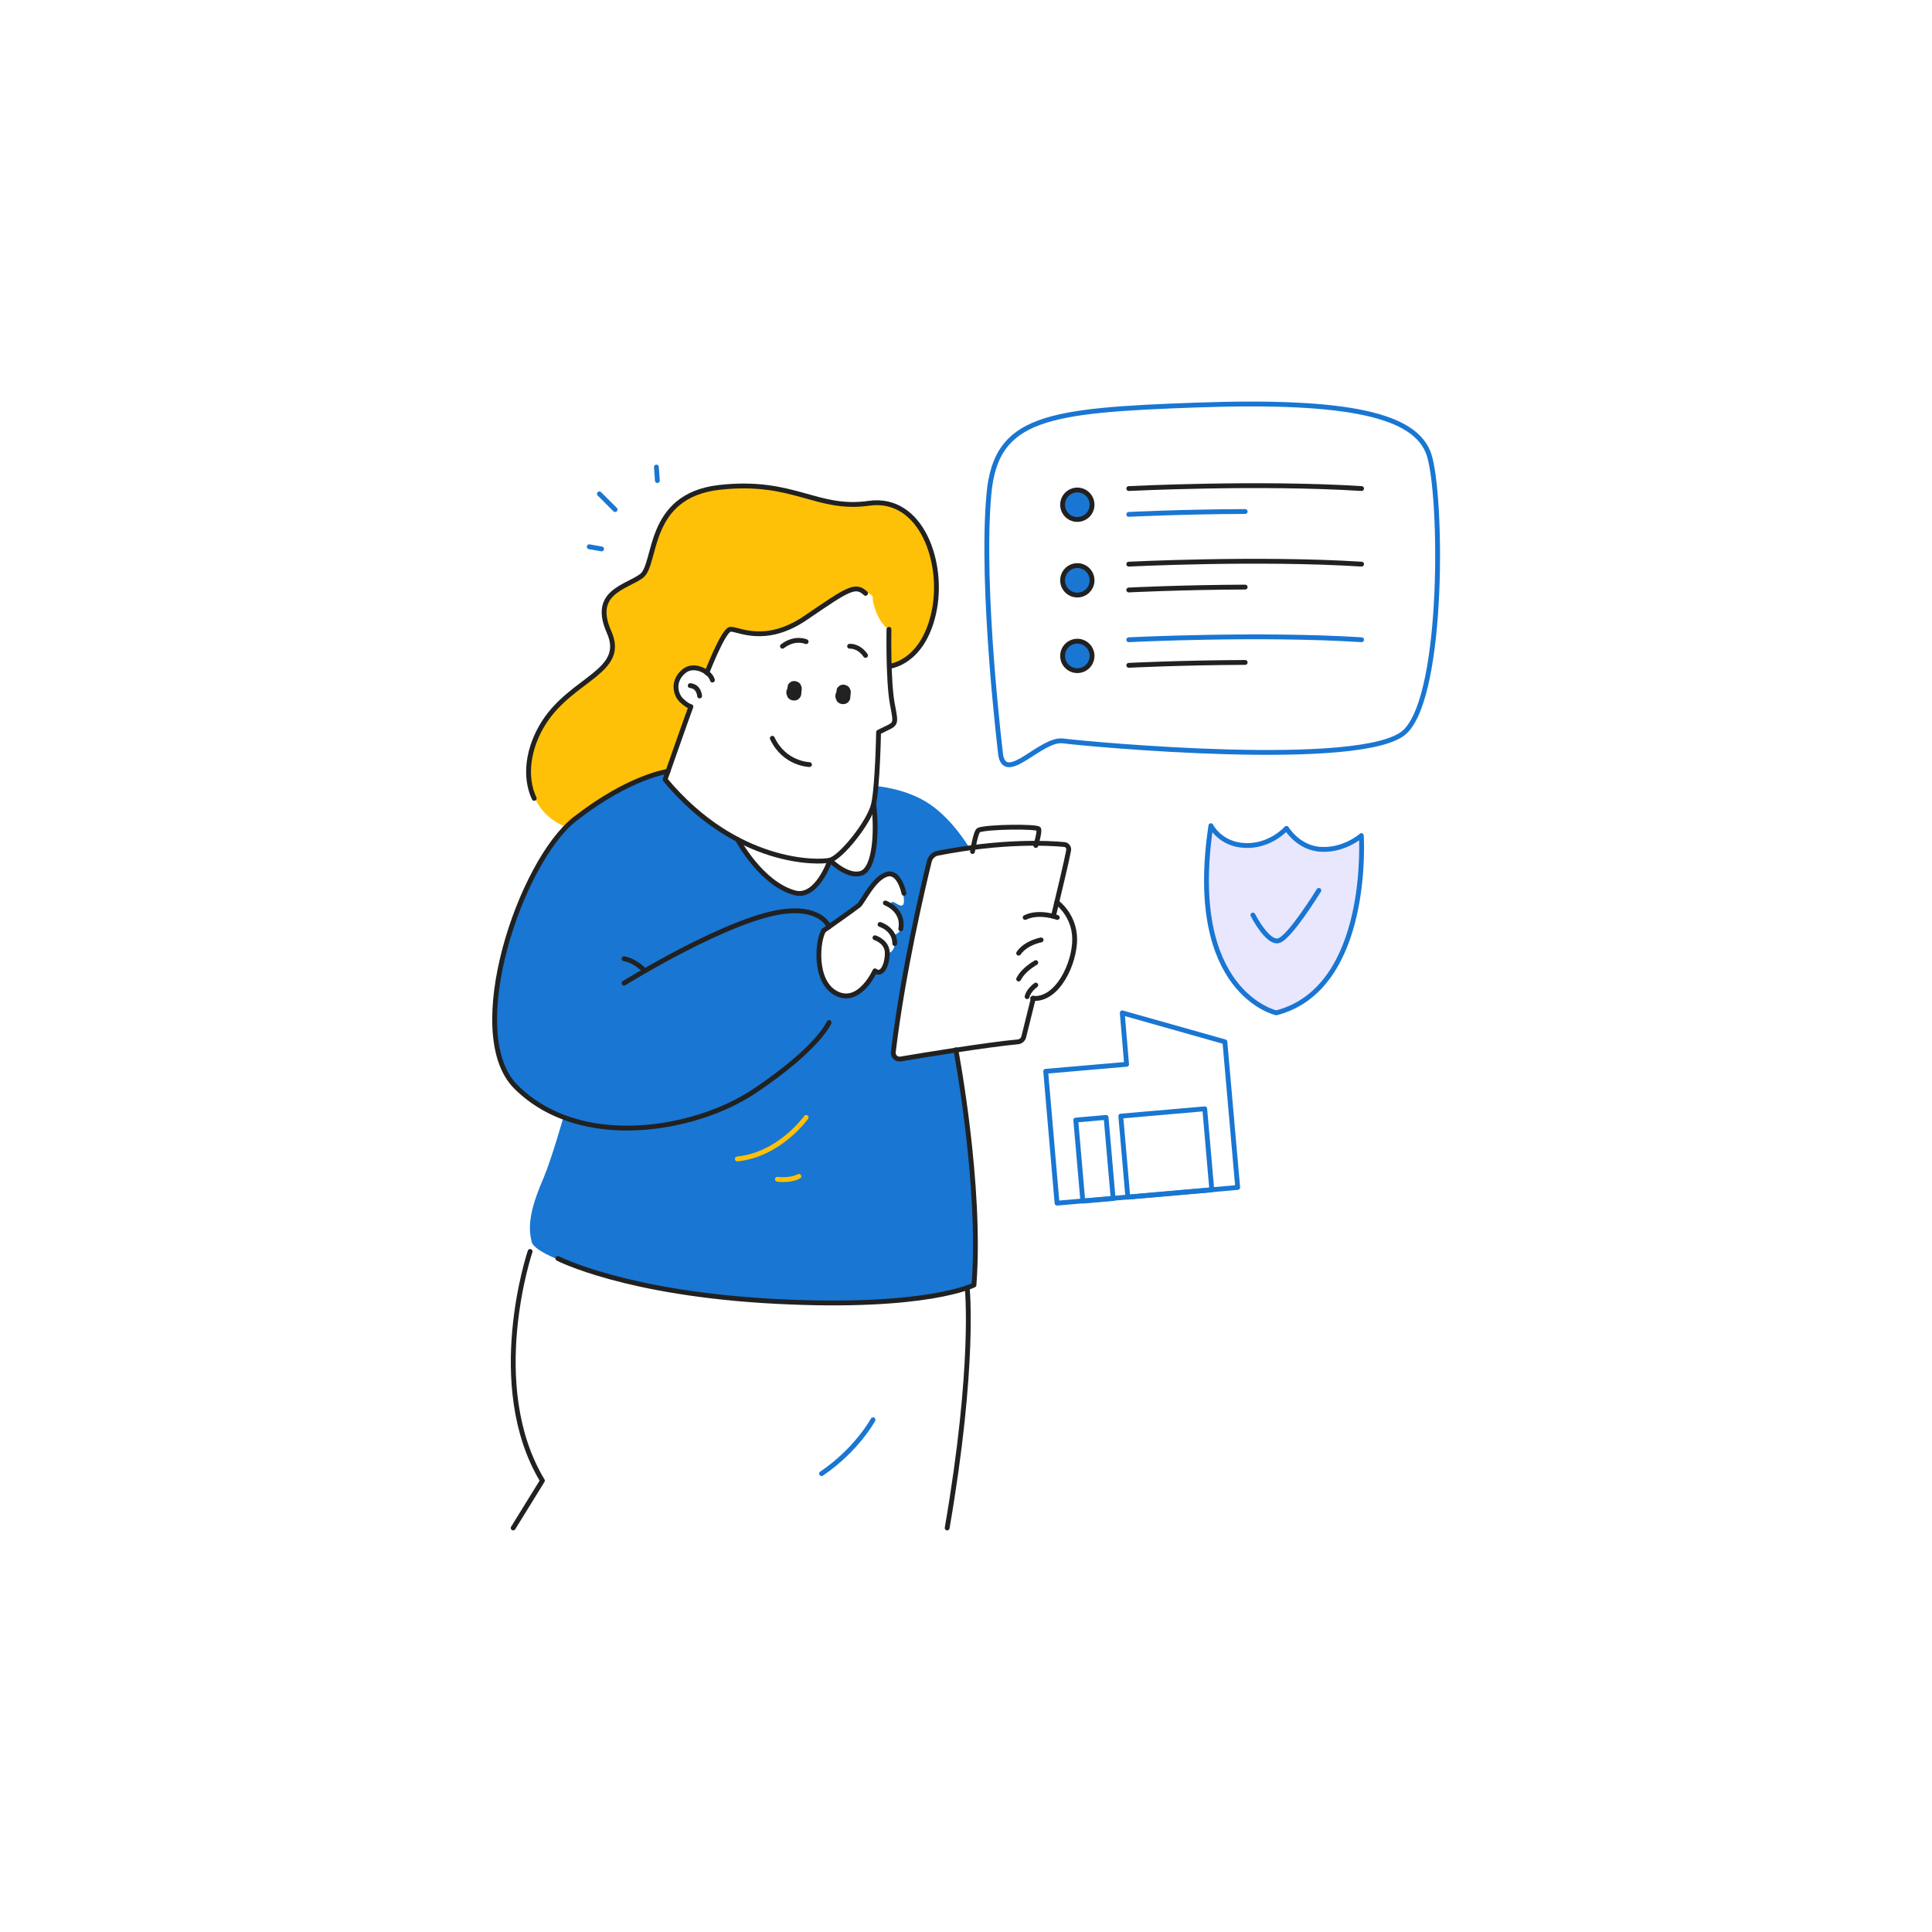
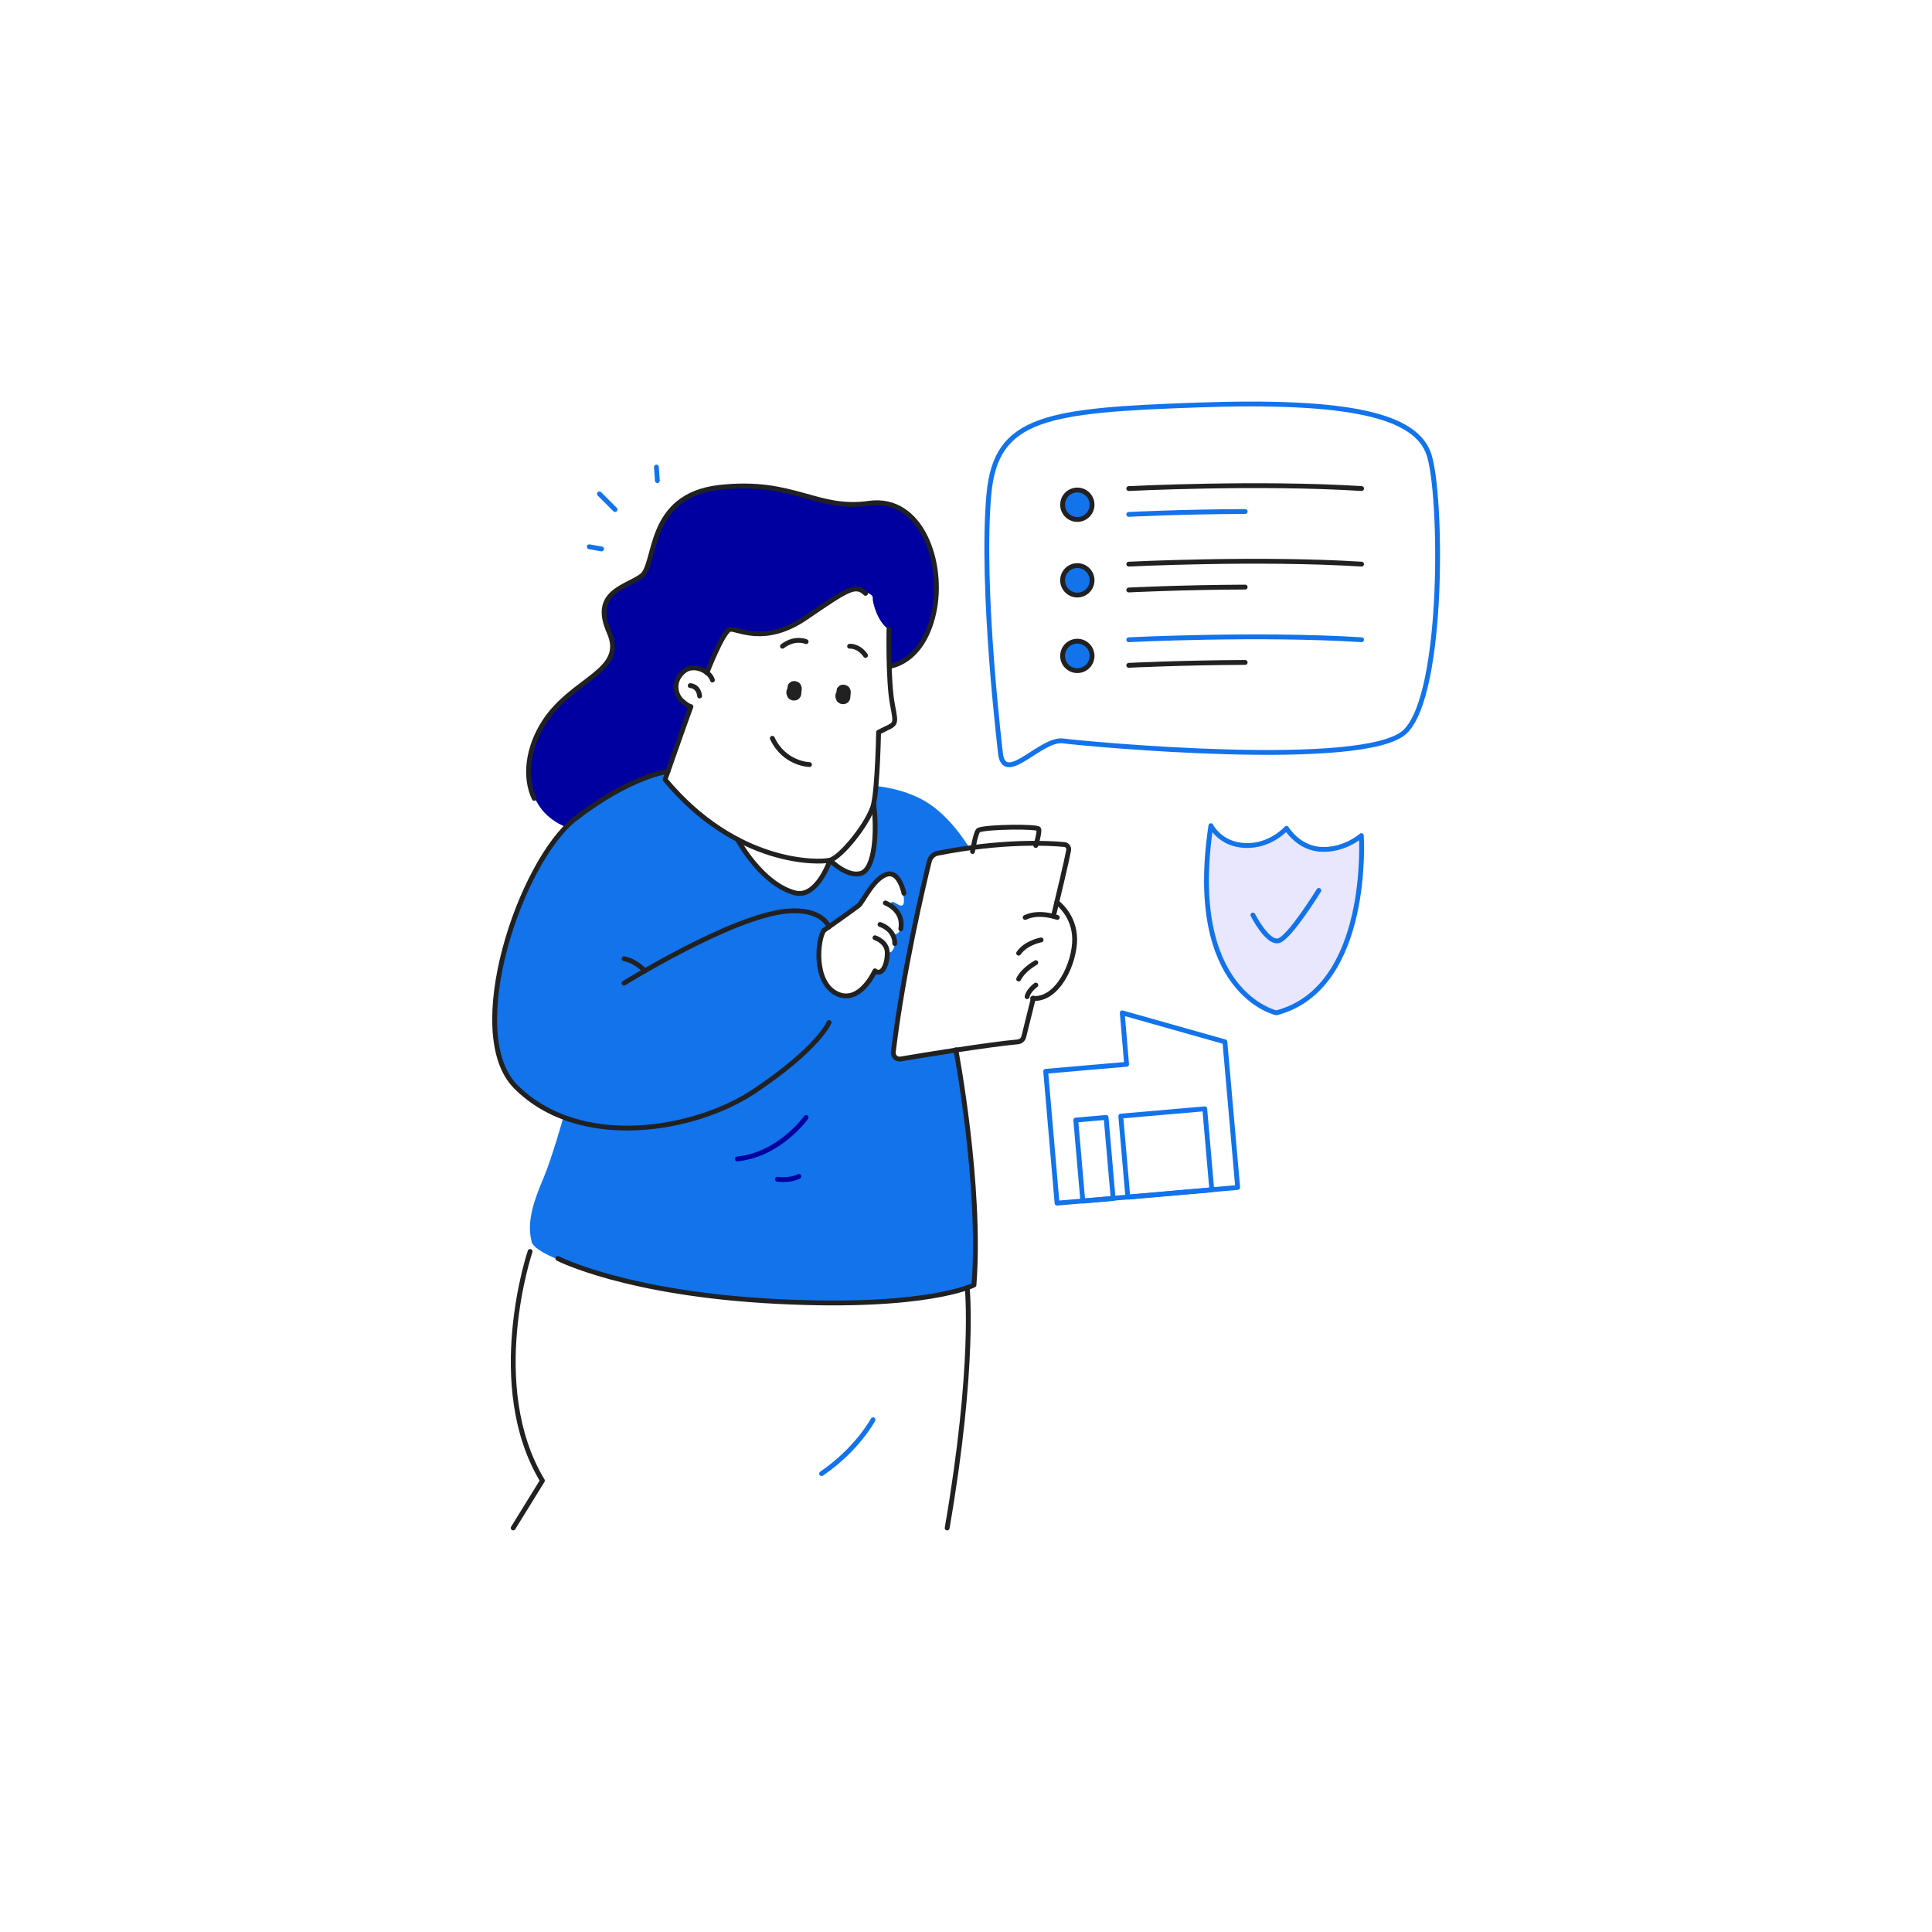
<svg xmlns="http://www.w3.org/2000/svg" id="illustration" version="1.1" viewBox="0 0 800 800" xml:space="preserve" enable-background="new 0 0 800 800">
-   <path d="M368.3 275.9s10.7-.6 16.3-15.3c5.6-14.7 3.9-29.5-.8-37.1s-9-16.7-26.5-14.8c-17.5 1.8-25.2-7.9-47.9-7.5-22.7.4-32.7 5.4-37.1 19.7-4.4 14.3-3.7 17.6-10.3 19.7-6.6 2.1-15.5 7.4-10.1 20 5.4 12.5-4.9 18.1-10.7 22.8-5.8 4.6-20.2 15.1-21.8 31.4-1.6 16.2 6.4 24.3 15.1 27.7 0 0 23-20 42-23l9.8-26.5s-5.9-2.6-6.3-7.6c-.3-5 5-9.6 8.5-8.5 3.5 1.1 4.3 1.8 4.3 1.8s7.6-17.4 9.6-18c1.9-.6 15.7 6.8 34.1-6.7s21.5-8.9 21.5-8.9 3.6.8 3.4 2.6 2.2 10.4 6.8 13l.1 15.2z" fill="#ffc107" class="fill-7069f6" />
-   <path d="M395.8 434.7s-20.5 4.6-22.8 3.9-3.8.5-1.9-12 13.6-71.1 14.9-72c1.3-.9 5.5-1.8 5.5-1.8l10.2-1.2s-6.6-11.6-16.4-18.4c-9.8-6.8-22.5-7.7-22.5-7.7l-1.4 9.4s1.5 7.2.3 16.7-4.3 11.8-8.4 10.3c-4.1-1.5-9.7-5.7-9.7-5.7s-3.7 13.2-9.8 13.2c-6.1-.1-13.9-.1-28.3-21.7 0 0-16.1-8.5-30.2-24.9l1-3.4s-33.9 8.9-49.3 32.1c-15.3 23.2-24.4 57.8-21.7 80.1 2.8 22.3 28 31 28 31s-4.7 16.7-8.2 25.1c-3.6 8.4-7.2 18-5 26.2 0 0-2 9.3 67.8 21.8 0 0 46.5 4.9 73.4 3.3 26.9-1.6 41.8-7 41.8-7s2.4-56.6-7.3-97.3zm-28.3-40.8s-.1 6.2-2.1 7.8c-2 1.6-3 .3-3 .3s-3.7 7.4-7.7 9.2c-3.9 1.8-11.8 1.7-14.4-7.2-2.6-8.9.9-18.8.9-18.8s9.5-6.5 11.4-8c1.9-1.5 5-4.2 6.4-7.2 1.5-3 6-8.2 9.2-8.1 3.2.1 6 6.6 6.1 10.9.1 4.3-3.2 1-4.4.7-1.1-.2-1.5 1.4-1.5 1.4s4.2 2.7 4.8 6.3c.5 3.5-1.3 6.2-3.3 5.6 0 0 .6 2.1.6 4 0 1.8-1.6 4.7-3 3.1z" fill="#1976d2" class="fill-a2a1f8" />
-   <path d="M368.1 260.6s-.4 21.3 1.4 30.9c1.8 9.6 1.8 7.8-5.7 11.7 0 0-.4 22.4-2.1 29.9-1.8 7.5-13.5 22-18.1 23.1-4.6 1.1-38.7 2.1-68.2-33.4 0 0 9.2-26.3 10.7-30.2 0 0-1.3-.2-3.7-2.4-2.8-2.5-4.2-8.4 1.1-12.5 4-3 10.5.3 11.5 3.9" fill="none" stroke="#212121" stroke-width="2" stroke-linecap="round" stroke-linejoin="round" stroke-miterlimit="10" class="stroke-31199c" />
-   <path d="M285.8 283.9s3.4 0 3.9 4.3M292.7 278.6s6.7-17.4 9.6-18c2.8-.6 14.2 7 31.5-4.9 17.3-11.8 20.4-14 24.6-10" fill="none" stroke="#212121" stroke-width="2" stroke-linecap="round" stroke-linejoin="round" stroke-miterlimit="10" class="stroke-31199c" />
-   <path d="M368.3 275.9s13.6-1.2 18.3-21.9-5-48.7-26.8-45.6c-21.8 3.1-31-10-61.8-6.6s-25.8 32.2-32.5 36.8c-6.6 4.7-20.6 6.7-13.3 23.1 7.3 16.4-14.9 19-26.8 37.2-6.9 10.7-8.4 22.8-4.2 31.7M276.6 319.4s-15.8 2-38.5 19.7-46.6 88.8-24.5 110.9c26.7 26.7 74.5 18.1 98.8 1.8 26.7-17.9 30.9-28.4 30.9-28.4" fill="none" stroke="#212121" stroke-width="2" stroke-linecap="round" stroke-linejoin="round" stroke-miterlimit="10" class="stroke-31199c" />
-   <path d="M258.4 407.1s44.6-27.7 67.3-29.8c14.8-1.4 17.6 6.5 17.6 6.5M395.8 434.7s10.7 56.1 7.5 97.4c0 0-19.2 10-81.7 6.8S231 521.1 231 521.1M305.4 347.6s9.7 18.3 23.7 22.1c9.2 2.5 14.6-13.5 14.6-13.5s7.2 7.3 12.9 5.4 6.6-17.1 5.2-28.5M335.2 316.6s-10.4-.2-15.4-10.9M333.8 265.7s-4.6-2.1-9.8 1.9M351.8 267.6s3.7-.4 6.6 3.8" fill="none" stroke="#212121" stroke-width="2" stroke-linecap="round" stroke-linejoin="round" stroke-miterlimit="10" class="stroke-31199c" />
-   <path d="M326 285.3c-.1.7-.1 1.3-.2 2 1.5-.9 3-1.7 4.5-2.6h-.1c.2.2.4.3.6.5l-.1-.1c.2.2.3.4.5.6l-.1-.1c.1.2.2.5.3.7v-.2c0 .3.1.5.1.8v-.2c0 .3-.1.5-.1.8v-.2c-.1.2-.2.5-.3.7 0-.1.1-.1.1-.1-.2.2-.3.4-.5.6l.1-.1c-.2.2-.4.3-.6.5 0 0 .1 0 .1-.1-.2.1-.5.2-.7.3.4-.1.7-.3 1-.5.3-.2.6-.5.8-.8.2-.3.3-.7.4-1.1.1-.4.1-.8-.1-1.2-.1-.2-.2-.5-.3-.7-.3-.5-.6-.8-1.1-1.1-.2-.1-.5-.2-.7-.3-.5-.1-1.1-.1-1.6 0-.2.1-.5.2-.7.3-.1.1-.5.4-.6.5l-.1.1c-.1.2-.4.4-.5.6v.1c-.1.1-.1.3-.2.4 0 .1-.1.3-.2.4v.1c0 .3-.1.6-.1.8 0 .7.2 1.2.5 1.8v.1c.1.2.3.5.5.6l.1.1c.1.1.2.2.3.2.1.1.2.2.3.2.9.5 2.1.5 3 0 .5-.3.8-.6 1.1-1.1.3-.5.4-1 .4-1.5.1-.7.1-1.3.2-2 0-.4-.1-.8-.3-1.2-.1-.4-.3-.7-.6-1-.3-.3-.6-.5-1-.6-.4-.2-.7-.3-1.2-.3-.3 0-.5.1-.8.1-.5.1-.9.4-1.3.8-.2.2-.3.4-.5.6-.1.8-.3 1.3-.3 1.8zM346.3 286.8c-.1.7-.1 1.3-.2 2 1.5-.9 3-1.7 4.5-2.6h-.1c.2.2.4.3.6.5l-.1-.1c.2.2.3.4.5.6l-.1-.1c.1.2.2.5.3.7v-.2c0 .3.1.5.1.8v-.2c0 .3-.1.5-.1.8v-.2c-.1.2-.2.5-.3.7 0-.1.1-.1.1-.1-.2.2-.3.4-.5.6l.1-.1c-.2.2-.4.3-.6.5 0 0 .1 0 .1-.1-.2.1-.5.2-.7.3.4-.1.7-.3 1-.5.3-.2.6-.5.8-.8.2-.3.3-.7.4-1.1.1-.4.1-.8-.1-1.2-.1-.2-.2-.5-.3-.7-.3-.5-.6-.8-1.1-1.1-.2-.1-.5-.2-.7-.3-.5-.1-1.1-.1-1.6 0-.2.1-.5.2-.7.3-.1.1-.5.4-.6.5l-.1.1c-.1.2-.4.4-.5.6v.1c-.1.1-.1.3-.2.4 0 .1-.1.3-.2.4v.1c0 .3-.1.6-.1.8 0 .7.2 1.2.5 1.8v.1c.1.2.3.5.5.6l.1.1c.1.1.2.2.3.2.1.1.2.2.3.2.9.5 2.1.5 3 0 .5-.3.8-.6 1.1-1.1.3-.5.4-1 .4-1.5.1-.7.1-1.3.2-2 0-.4-.1-.8-.3-1.2-.1-.4-.3-.7-.6-1-.3-.3-.6-.5-1-.6-.4-.2-.7-.3-1.2-.3-.3 0-.5.1-.8.1-.5.1-.9.4-1.3.8-.2.2-.3.4-.5.6-.1.8-.3 1.3-.3 1.8z" fill="#212121" class="fill-31199c" />
-   <path d="M437.6 373.6s7.3 5.2 7.4 15.2c.1 10-7.1 25.6-17.4 24.6" fill="none" stroke="#212121" stroke-width="2" stroke-linecap="round" stroke-linejoin="round" stroke-miterlimit="10" class="stroke-31199c" />
-   <path d="M437.8 379.9s-7.5-2.8-13.3 0M431.1 389.2s-6.3 1.1-9.3 5.5M428.9 398.6c-.5.4-5 2.7-7.1 6.8M428.9 407.9s-3 2.1-3.6 4.8" fill="none" stroke="#212121" stroke-width="2" stroke-linecap="round" stroke-linejoin="round" stroke-miterlimit="10" class="stroke-31199c" />
-   <path d="M436.2 379.4c2.8-11.7 5.3-22.1 6.3-27.3.2-1.2-.6-2.3-1.8-2.4-6.2-.6-25.4-1.7-52.4 3.6-1.7.3-3.1 1.7-3.5 3.4-2.5 10.1-10.9 45.6-14.9 78.9-.2 1.8 1.3 3.2 3.1 2.9 9.4-1.6 35.6-5.9 48.5-7.1 1.1-.1 2.1-.9 2.4-2 .7-2.9 2.1-8.4 4-16.1" fill="none" stroke="#212121" stroke-width="2" stroke-linecap="round" stroke-linejoin="round" stroke-miterlimit="10" class="stroke-31199c" />
-   <path d="M428.9 350.1s1.7-5.6 1.2-6.8c-.4-1.2-21.1-1-24.8.4-1.3.5-2.6 8.9-2.6 8.9M341.1 385.3s12.8-9 14.5-10.4c1.7-1.4 5.9-10.9 11.4-12.8 5.4-1.9 7.3 7.8 7.3 7.8M366.6 373.9s7.8 2.8 6.4 10.7M364.4 382.8s6.1 1.8 6.1 7.9" fill="none" stroke="#212121" stroke-width="2" stroke-linecap="round" stroke-linejoin="round" stroke-miterlimit="10" class="stroke-31199c" />
-   <path d="M362.3 388.3s5.2 1.6 5.1 6.4c0 4.8-2.2 9.6-5.1 7.3 0 0-6.3 14.2-15.9 9.4-9.6-4.8-7.9-22.2-5.3-26.1" fill="none" stroke="#212121" stroke-width="2" stroke-linecap="round" stroke-linejoin="round" stroke-miterlimit="10" class="stroke-31199c" />
-   <path d="M333.8 462.7s-10.9 15.4-28.5 17.2M330.8 487.1s-3.2 1.9-8.9 1.2" fill="none" stroke="#ffc107" stroke-width="2" stroke-linecap="round" stroke-linejoin="round" stroke-miterlimit="10" class="stroke-7069f6" />
-   <path d="M400.5 533.2s3.4 31.7-8.3 99.5M219.5 518.2s-18.7 55.4 5.1 94.9l-12.1 19.6" fill="none" stroke="#212121" stroke-width="2" stroke-linecap="round" stroke-linejoin="round" stroke-miterlimit="10" class="stroke-31199c" />
-   <path d="M361.5 587.9s-6.6 12.3-21.3 22.3" fill="none" stroke="#1976d2" stroke-width="2" stroke-linecap="round" stroke-linejoin="round" stroke-miterlimit="10" class="stroke-a2a1f8" />
+   <path d="M368.3 275.9s10.7-.6 16.3-15.3c5.6-14.7 3.9-29.5-.8-37.1s-9-16.7-26.5-14.8c-17.5 1.8-25.2-7.9-47.9-7.5-22.7.4-32.7 5.4-37.1 19.7-4.4 14.3-3.7 17.6-10.3 19.7-6.6 2.1-15.5 7.4-10.1 20 5.4 12.5-4.9 18.1-10.7 22.8-5.8 4.6-20.2 15.1-21.8 31.4-1.6 16.2 6.4 24.3 15.1 27.7 0 0 23-20 42-23l9.8-26.5s-5.9-2.6-6.3-7.6c-.3-5 5-9.6 8.5-8.5 3.5 1.1 4.3 1.8 4.3 1.8s7.6-17.4 9.6-18c1.9-.6 15.7 6.8 34.1-6.7s21.5-8.9 21.5-8.9 3.6.8 3.4 2.6 2.2 10.4 6.8 13l.1 15.2z" fill="#0000a1" class="fill-7069f6 fill-ffc107" />
+   <path d="M395.8 434.7s-20.5 4.6-22.8 3.9-3.8.5-1.9-12 13.6-71.1 14.9-72c1.3-.9 5.5-1.8 5.5-1.8l10.2-1.2s-6.6-11.6-16.4-18.4c-9.8-6.8-22.5-7.7-22.5-7.7l-1.4 9.4s1.5 7.2.3 16.7-4.3 11.8-8.4 10.3c-4.1-1.5-9.7-5.7-9.7-5.7s-3.7 13.2-9.8 13.2c-6.1-.1-13.9-.1-28.3-21.7 0 0-16.1-8.5-30.2-24.9l1-3.4s-33.9 8.9-49.3 32.1c-15.3 23.2-24.4 57.8-21.7 80.1 2.8 22.3 28 31 28 31s-4.7 16.7-8.2 25.1c-3.6 8.4-7.2 18-5 26.2 0 0-2 9.3 67.8 21.8 0 0 46.5 4.9 73.4 3.3 26.9-1.6 41.8-7 41.8-7s2.4-56.6-7.3-97.3zm-28.3-40.8s-.1 6.2-2.1 7.8c-2 1.6-3 .3-3 .3s-3.7 7.4-7.7 9.2c-3.9 1.8-11.8 1.7-14.4-7.2-2.6-8.9.9-18.8.9-18.8s9.5-6.5 11.4-8c1.9-1.5 5-4.2 6.4-7.2 1.5-3 6-8.2 9.2-8.1 3.2.1 6 6.6 6.1 10.9.1 4.3-3.2 1-4.4.7-1.1-.2-1.5 1.4-1.5 1.4s4.2 2.7 4.8 6.3c.5 3.5-1.3 6.2-3.3 5.6 0 0 .6 2.1.6 4 0 1.8-1.6 4.7-3 3.1z" fill="#1273eb" class="fill-a2a1f8 fill-1976d2" />
+   <path d="M368.1 260.6s-.4 21.3 1.4 30.9c1.8 9.6 1.8 7.8-5.7 11.7 0 0-.4 22.4-2.1 29.9-1.8 7.5-13.5 22-18.1 23.1-4.6 1.1-38.7 2.1-68.2-33.4 0 0 9.2-26.3 10.7-30.2 0 0-1.3-.2-3.7-2.4-2.8-2.5-4.2-8.4 1.1-12.5 4-3 10.5.3 11.5 3.9" fill="none" stroke="#212121" stroke-width="2" stroke-linecap="round" stroke-linejoin="round" stroke-miterlimit="10" class="stroke-31199c stroke-212121" />
+   <path d="M285.8 283.9s3.4 0 3.9 4.3M292.7 278.6s6.7-17.4 9.6-18c2.8-.6 14.2 7 31.5-4.9 17.3-11.8 20.4-14 24.6-10" fill="none" stroke="#212121" stroke-width="2" stroke-linecap="round" stroke-linejoin="round" stroke-miterlimit="10" class="stroke-31199c stroke-212121" />
+   <path d="M368.3 275.9s13.6-1.2 18.3-21.9-5-48.7-26.8-45.6c-21.8 3.1-31-10-61.8-6.6s-25.8 32.2-32.5 36.8c-6.6 4.7-20.6 6.7-13.3 23.1 7.3 16.4-14.9 19-26.8 37.2-6.9 10.7-8.4 22.8-4.2 31.7M276.6 319.4s-15.8 2-38.5 19.7-46.6 88.8-24.5 110.9c26.7 26.7 74.5 18.1 98.8 1.8 26.7-17.9 30.9-28.4 30.9-28.4" fill="none" stroke="#212121" stroke-width="2" stroke-linecap="round" stroke-linejoin="round" stroke-miterlimit="10" class="stroke-31199c stroke-212121" />
+   <path d="M258.4 407.1s44.6-27.7 67.3-29.8c14.8-1.4 17.6 6.5 17.6 6.5M395.8 434.7s10.7 56.1 7.5 97.4c0 0-19.2 10-81.7 6.8S231 521.1 231 521.1M305.4 347.6s9.7 18.3 23.7 22.1c9.2 2.5 14.6-13.5 14.6-13.5s7.2 7.3 12.9 5.4 6.6-17.1 5.2-28.5M335.2 316.6s-10.4-.2-15.4-10.9M333.8 265.7s-4.6-2.1-9.8 1.9M351.8 267.6s3.7-.4 6.6 3.8" fill="none" stroke="#212121" stroke-width="2" stroke-linecap="round" stroke-linejoin="round" stroke-miterlimit="10" class="stroke-31199c stroke-212121" />
+   <path d="M326 285.3c-.1.7-.1 1.3-.2 2 1.5-.9 3-1.7 4.5-2.6h-.1c.2.2.4.3.6.5l-.1-.1c.2.2.3.4.5.6l-.1-.1c.1.2.2.5.3.7v-.2c0 .3.1.5.1.8v-.2c0 .3-.1.5-.1.8v-.2c-.1.2-.2.5-.3.7 0-.1.1-.1.1-.1-.2.2-.3.4-.5.6l.1-.1c-.2.2-.4.3-.6.5 0 0 .1 0 .1-.1-.2.1-.5.2-.7.3.4-.1.7-.3 1-.5.3-.2.6-.5.8-.8.2-.3.3-.7.4-1.1.1-.4.1-.8-.1-1.2-.1-.2-.2-.5-.3-.7-.3-.5-.6-.8-1.1-1.1-.2-.1-.5-.2-.7-.3-.5-.1-1.1-.1-1.6 0-.2.1-.5.2-.7.3-.1.1-.5.4-.6.5l-.1.1c-.1.2-.4.4-.5.6v.1c-.1.1-.1.3-.2.4 0 .1-.1.3-.2.4v.1c0 .3-.1.6-.1.8 0 .7.2 1.2.5 1.8v.1c.1.2.3.5.5.6l.1.1c.1.1.2.2.3.2.1.1.2.2.3.2.9.5 2.1.5 3 0 .5-.3.8-.6 1.1-1.1.3-.5.4-1 .4-1.5.1-.7.1-1.3.2-2 0-.4-.1-.8-.3-1.2-.1-.4-.3-.7-.6-1-.3-.3-.6-.5-1-.6-.4-.2-.7-.3-1.2-.3-.3 0-.5.1-.8.1-.5.1-.9.4-1.3.8-.2.2-.3.4-.5.6-.1.8-.3 1.3-.3 1.8zM346.3 286.8c-.1.7-.1 1.3-.2 2 1.5-.9 3-1.7 4.5-2.6h-.1c.2.2.4.3.6.5l-.1-.1c.2.2.3.4.5.6l-.1-.1c.1.2.2.5.3.7v-.2c0 .3.1.5.1.8v-.2c0 .3-.1.5-.1.8v-.2c-.1.2-.2.5-.3.7 0-.1.1-.1.1-.1-.2.2-.3.4-.5.6l.1-.1c-.2.2-.4.3-.6.5 0 0 .1 0 .1-.1-.2.1-.5.2-.7.3.4-.1.7-.3 1-.5.3-.2.6-.5.8-.8.2-.3.3-.7.4-1.1.1-.4.1-.8-.1-1.2-.1-.2-.2-.5-.3-.7-.3-.5-.6-.8-1.1-1.1-.2-.1-.5-.2-.7-.3-.5-.1-1.1-.1-1.6 0-.2.1-.5.2-.7.3-.1.1-.5.4-.6.5l-.1.1c-.1.2-.4.4-.5.6v.1c-.1.1-.1.3-.2.4 0 .1-.1.3-.2.4v.1c0 .3-.1.6-.1.8 0 .7.2 1.2.5 1.8v.1c.1.2.3.5.5.6l.1.1c.1.1.2.2.3.2.1.1.2.2.3.2.9.5 2.1.5 3 0 .5-.3.8-.6 1.1-1.1.3-.5.4-1 .4-1.5.1-.7.1-1.3.2-2 0-.4-.1-.8-.3-1.2-.1-.4-.3-.7-.6-1-.3-.3-.6-.5-1-.6-.4-.2-.7-.3-1.2-.3-.3 0-.5.1-.8.1-.5.1-.9.4-1.3.8-.2.2-.3.4-.5.6-.1.8-.3 1.3-.3 1.8z" fill="#212121" class="fill-31199c fill-212121" />
+   <path d="M437.6 373.6s7.3 5.2 7.4 15.2c.1 10-7.1 25.6-17.4 24.6" fill="none" stroke="#212121" stroke-width="2" stroke-linecap="round" stroke-linejoin="round" stroke-miterlimit="10" class="stroke-31199c stroke-212121" />
+   <path d="M437.8 379.9s-7.5-2.8-13.3 0M431.1 389.2s-6.3 1.1-9.3 5.5M428.9 398.6c-.5.4-5 2.7-7.1 6.8M428.9 407.9s-3 2.1-3.6 4.8" fill="none" stroke="#212121" stroke-width="2" stroke-linecap="round" stroke-linejoin="round" stroke-miterlimit="10" class="stroke-31199c stroke-212121" />
+   <path d="M436.2 379.4c2.8-11.7 5.3-22.1 6.3-27.3.2-1.2-.6-2.3-1.8-2.4-6.2-.6-25.4-1.7-52.4 3.6-1.7.3-3.1 1.7-3.5 3.4-2.5 10.1-10.9 45.6-14.9 78.9-.2 1.8 1.3 3.2 3.1 2.9 9.4-1.6 35.6-5.9 48.5-7.1 1.1-.1 2.1-.9 2.4-2 .7-2.9 2.1-8.4 4-16.1" fill="none" stroke="#212121" stroke-width="2" stroke-linecap="round" stroke-linejoin="round" stroke-miterlimit="10" class="stroke-31199c stroke-212121" />
+   <path d="M428.9 350.1s1.7-5.6 1.2-6.8c-.4-1.2-21.1-1-24.8.4-1.3.5-2.6 8.9-2.6 8.9M341.1 385.3s12.8-9 14.5-10.4c1.7-1.4 5.9-10.9 11.4-12.8 5.4-1.9 7.3 7.8 7.3 7.8M366.6 373.9s7.8 2.8 6.4 10.7M364.4 382.8s6.1 1.8 6.1 7.9" fill="none" stroke="#212121" stroke-width="2" stroke-linecap="round" stroke-linejoin="round" stroke-miterlimit="10" class="stroke-31199c stroke-212121" />
+   <path d="M362.3 388.3s5.2 1.6 5.1 6.4c0 4.8-2.2 9.6-5.1 7.3 0 0-6.3 14.2-15.9 9.4-9.6-4.8-7.9-22.2-5.3-26.1" fill="none" stroke="#212121" stroke-width="2" stroke-linecap="round" stroke-linejoin="round" stroke-miterlimit="10" class="stroke-31199c stroke-212121" />
+   <path d="M333.8 462.7s-10.9 15.4-28.5 17.2M330.8 487.1s-3.2 1.9-8.9 1.2" fill="none" stroke="#0000a1" stroke-width="2" stroke-linecap="round" stroke-linejoin="round" stroke-miterlimit="10" class="stroke-7069f6 stroke-ffc107" />
+   <path d="M400.5 533.2s3.4 31.7-8.3 99.5M219.5 518.2s-18.7 55.4 5.1 94.9l-12.1 19.6" fill="none" stroke="#212121" stroke-width="2" stroke-linecap="round" stroke-linejoin="round" stroke-miterlimit="10" class="stroke-31199c stroke-212121" />
+   <path d="M361.5 587.9s-6.6 12.3-21.3 22.3" fill="none" stroke="#1273eb" stroke-width="2" stroke-linecap="round" stroke-linejoin="round" stroke-miterlimit="10" class="stroke-a2a1f8 stroke-1976d2" />
  <path d="M518.8 378.9s6.1 12 10.7 10.6c4.6-1.3 16.6-20.8 16.6-20.8" fill="#e8e7fd" class="fill-e8e7fd" />
  <path d="M501.4 341.9s3.9 7.9 14.3 8.2c10.4.4 17-7.1 17-7.1s5 8.4 14.6 8.7c9.6.4 16.4-5.7 16.4-5.7s4.1 63.2-35.2 73.4c0 0-37.5-8.2-27.1-77.5z" fill="#e8e7fd" class="fill-e8e7fd" />
-   <path d="M518.8 378.9s6.1 12 10.7 10.6c4.6-1.3 16.6-20.8 16.6-20.8" fill="none" stroke="#1976d2" stroke-width="2" stroke-linecap="round" stroke-linejoin="round" stroke-miterlimit="10" class="stroke-a2a1f8" />
-   <path d="M501.4 341.9s3.9 7.9 14.3 8.2c10.4.4 17-7.1 17-7.1s5 8.4 14.6 8.7c9.6.4 16.4-5.7 16.4-5.7s4.1 63.2-35.2 73.4c0 0-37.5-8.2-27.1-77.5zM512.5 491.7l-74.8 6.5-4.7-54.6 33.5-2.9-1.8-21.3 42.5 12z" fill="none" stroke="#1976d2" stroke-width="2" stroke-linecap="round" stroke-linejoin="round" stroke-miterlimit="10" class="stroke-a2a1f8" />
-   <path transform="matrix(.9962 -.0867 .0867 .9962 -39.91 41.101)" d="M446.9 463.2h12.6v33.7h-12.6z" fill="none" stroke="#1976d2" stroke-width="2" stroke-linecap="round" stroke-linejoin="round" stroke-miterlimit="10" class="stroke-a2a1f8" />
-   <path transform="matrix(.9962 -.0867 .0867 .9962 -39.574 43.67)" d="M465.5 460.6h34.9v33.7h-34.9z" fill="none" stroke="#1976d2" stroke-width="2" stroke-linecap="round" stroke-linejoin="round" stroke-miterlimit="10" class="stroke-a2a1f8" />
-   <circle cx="446.1" cy="209" r="6.1" fill="#1976d2" class="fill-a2a1f8" />
-   <circle cx="446.1" cy="240.3" r="6.1" fill="#1976d2" class="fill-a2a1f8" />
-   <circle cx="446.1" cy="271.6" r="6.1" fill="#1976d2" class="fill-a2a1f8" />
-   <path d="M414.4 312.9s-8.5-69.5-4.9-108.4c2.9-31.8 23.8-34.6 86.5-36.8 62.7-2.2 90.3 4.3 95.7 20.5 5.4 16.2 6.5 98.4-9.7 114.6-16.2 16.2-132.8 5.2-141.8 4s-23.5 17.7-25.8 6.1z" fill="none" stroke="#1976d2" stroke-width="2" stroke-linecap="round" stroke-linejoin="round" stroke-miterlimit="10" class="stroke-a2a1f8" />
-   <path d="M467.4 202.3s53.8-2.7 96.4 0" fill="none" stroke="#212121" stroke-width="2" stroke-linecap="round" stroke-linejoin="round" stroke-miterlimit="10" class="stroke-31199c" />
-   <path d="M467.4 213s21.6-1.1 48.2-1.2" fill="none" stroke="#1976d2" stroke-width="2" stroke-linecap="round" stroke-linejoin="round" stroke-miterlimit="10" class="stroke-a2a1f8" />
-   <circle cx="446.1" cy="209" r="6.1" fill="none" stroke="#212121" stroke-width="2" stroke-linecap="round" stroke-linejoin="round" stroke-miterlimit="10" class="stroke-31199c" />
-   <path d="M467.4 233.6s53.8-2.7 96.4 0M467.4 244.3s21.6-1.1 48.2-1.2" fill="none" stroke="#212121" stroke-width="2" stroke-linecap="round" stroke-linejoin="round" stroke-miterlimit="10" class="stroke-31199c" />
-   <circle cx="446.1" cy="240.3" r="6.1" fill="none" stroke="#212121" stroke-width="2" stroke-linecap="round" stroke-linejoin="round" stroke-miterlimit="10" class="stroke-31199c" />
-   <path d="M467.4 264.9s53.8-2.7 96.4 0" fill="none" stroke="#1976d2" stroke-width="2" stroke-linecap="round" stroke-linejoin="round" stroke-miterlimit="10" class="stroke-a2a1f8" />
-   <path d="M467.4 275.5s21.6-1.1 48.2-1.2" fill="none" stroke="#212121" stroke-width="2" stroke-linecap="round" stroke-linejoin="round" stroke-miterlimit="10" class="stroke-31199c" />
-   <circle cx="446.1" cy="271.6" r="6.1" fill="none" stroke="#212121" stroke-width="2" stroke-linecap="round" stroke-linejoin="round" stroke-miterlimit="10" class="stroke-31199c" />
-   <path d="M267 402s-3.8-4.2-8.6-5" fill="none" stroke="#212121" stroke-width="2" stroke-linecap="round" stroke-linejoin="round" stroke-miterlimit="10" class="stroke-31199c" />
-   <path d="m254.7 211-6.5-6.5M272.2 199l-.4-5.6M249.1 227.3l-5.1-.9" fill="none" stroke="#1976d2" stroke-width="2" stroke-linecap="round" stroke-linejoin="round" stroke-miterlimit="10" class="stroke-a2a1f8" />
+   <path d="M518.8 378.9s6.1 12 10.7 10.6c4.6-1.3 16.6-20.8 16.6-20.8" fill="none" stroke="#1273eb" stroke-width="2" stroke-linecap="round" stroke-linejoin="round" stroke-miterlimit="10" class="stroke-a2a1f8 stroke-1976d2" />
+   <path d="M501.4 341.9s3.9 7.9 14.3 8.2c10.4.4 17-7.1 17-7.1s5 8.4 14.6 8.7c9.6.4 16.4-5.7 16.4-5.7s4.1 63.2-35.2 73.4c0 0-37.5-8.2-27.1-77.5zM512.5 491.7l-74.8 6.5-4.7-54.6 33.5-2.9-1.8-21.3 42.5 12z" fill="none" stroke="#1273eb" stroke-width="2" stroke-linecap="round" stroke-linejoin="round" stroke-miterlimit="10" class="stroke-a2a1f8 stroke-1976d2" />
+   <path transform="matrix(.9962 -.0867 .0867 .9962 -39.91 41.101)" d="M446.9 463.2h12.6v33.7h-12.6z" fill="none" stroke="#1273eb" stroke-width="2" stroke-linecap="round" stroke-linejoin="round" stroke-miterlimit="10" class="stroke-a2a1f8 stroke-1976d2" />
+   <path transform="matrix(.9962 -.0867 .0867 .9962 -39.574 43.67)" d="M465.5 460.6h34.9v33.7h-34.9z" fill="none" stroke="#1273eb" stroke-width="2" stroke-linecap="round" stroke-linejoin="round" stroke-miterlimit="10" class="stroke-a2a1f8 stroke-1976d2" />
+   <circle cx="446.1" cy="209" r="6.1" fill="#1273eb" class="fill-a2a1f8 fill-1976d2" />
+   <circle cx="446.1" cy="240.3" r="6.1" fill="#1273eb" class="fill-a2a1f8 fill-1976d2" />
+   <circle cx="446.1" cy="271.6" r="6.1" fill="#1273eb" class="fill-a2a1f8 fill-1976d2" />
+   <path d="M414.4 312.9s-8.5-69.5-4.9-108.4c2.9-31.8 23.8-34.6 86.5-36.8 62.7-2.2 90.3 4.3 95.7 20.5 5.4 16.2 6.5 98.4-9.7 114.6-16.2 16.2-132.8 5.2-141.8 4s-23.5 17.7-25.8 6.1z" fill="none" stroke="#1273eb" stroke-width="2" stroke-linecap="round" stroke-linejoin="round" stroke-miterlimit="10" class="stroke-a2a1f8 stroke-1976d2" />
+   <path d="M467.4 202.3s53.8-2.7 96.4 0" fill="none" stroke="#212121" stroke-width="2" stroke-linecap="round" stroke-linejoin="round" stroke-miterlimit="10" class="stroke-31199c stroke-212121" />
+   <path d="M467.4 213s21.6-1.1 48.2-1.2" fill="none" stroke="#1273eb" stroke-width="2" stroke-linecap="round" stroke-linejoin="round" stroke-miterlimit="10" class="stroke-a2a1f8 stroke-1976d2" />
+   <circle cx="446.1" cy="209" r="6.1" fill="none" stroke="#212121" stroke-width="2" stroke-linecap="round" stroke-linejoin="round" stroke-miterlimit="10" class="stroke-31199c stroke-212121" />
+   <path d="M467.4 233.6s53.8-2.7 96.4 0M467.4 244.3s21.6-1.1 48.2-1.2" fill="none" stroke="#212121" stroke-width="2" stroke-linecap="round" stroke-linejoin="round" stroke-miterlimit="10" class="stroke-31199c stroke-212121" />
+   <circle cx="446.1" cy="240.3" r="6.1" fill="none" stroke="#212121" stroke-width="2" stroke-linecap="round" stroke-linejoin="round" stroke-miterlimit="10" class="stroke-31199c stroke-212121" />
+   <path d="M467.4 264.9s53.8-2.7 96.4 0" fill="none" stroke="#1273eb" stroke-width="2" stroke-linecap="round" stroke-linejoin="round" stroke-miterlimit="10" class="stroke-a2a1f8 stroke-1976d2" />
+   <path d="M467.4 275.5s21.6-1.1 48.2-1.2" fill="none" stroke="#212121" stroke-width="2" stroke-linecap="round" stroke-linejoin="round" stroke-miterlimit="10" class="stroke-31199c stroke-212121" />
+   <circle cx="446.1" cy="271.6" r="6.1" fill="none" stroke="#212121" stroke-width="2" stroke-linecap="round" stroke-linejoin="round" stroke-miterlimit="10" class="stroke-31199c stroke-212121" />
+   <path d="M267 402s-3.8-4.2-8.6-5" fill="none" stroke="#212121" stroke-width="2" stroke-linecap="round" stroke-linejoin="round" stroke-miterlimit="10" class="stroke-31199c stroke-212121" />
+   <path d="m254.7 211-6.5-6.5M272.2 199l-.4-5.6M249.1 227.3l-5.1-.9" fill="none" stroke="#1273eb" stroke-width="2" stroke-linecap="round" stroke-linejoin="round" stroke-miterlimit="10" class="stroke-a2a1f8 stroke-1976d2" />
</svg>
